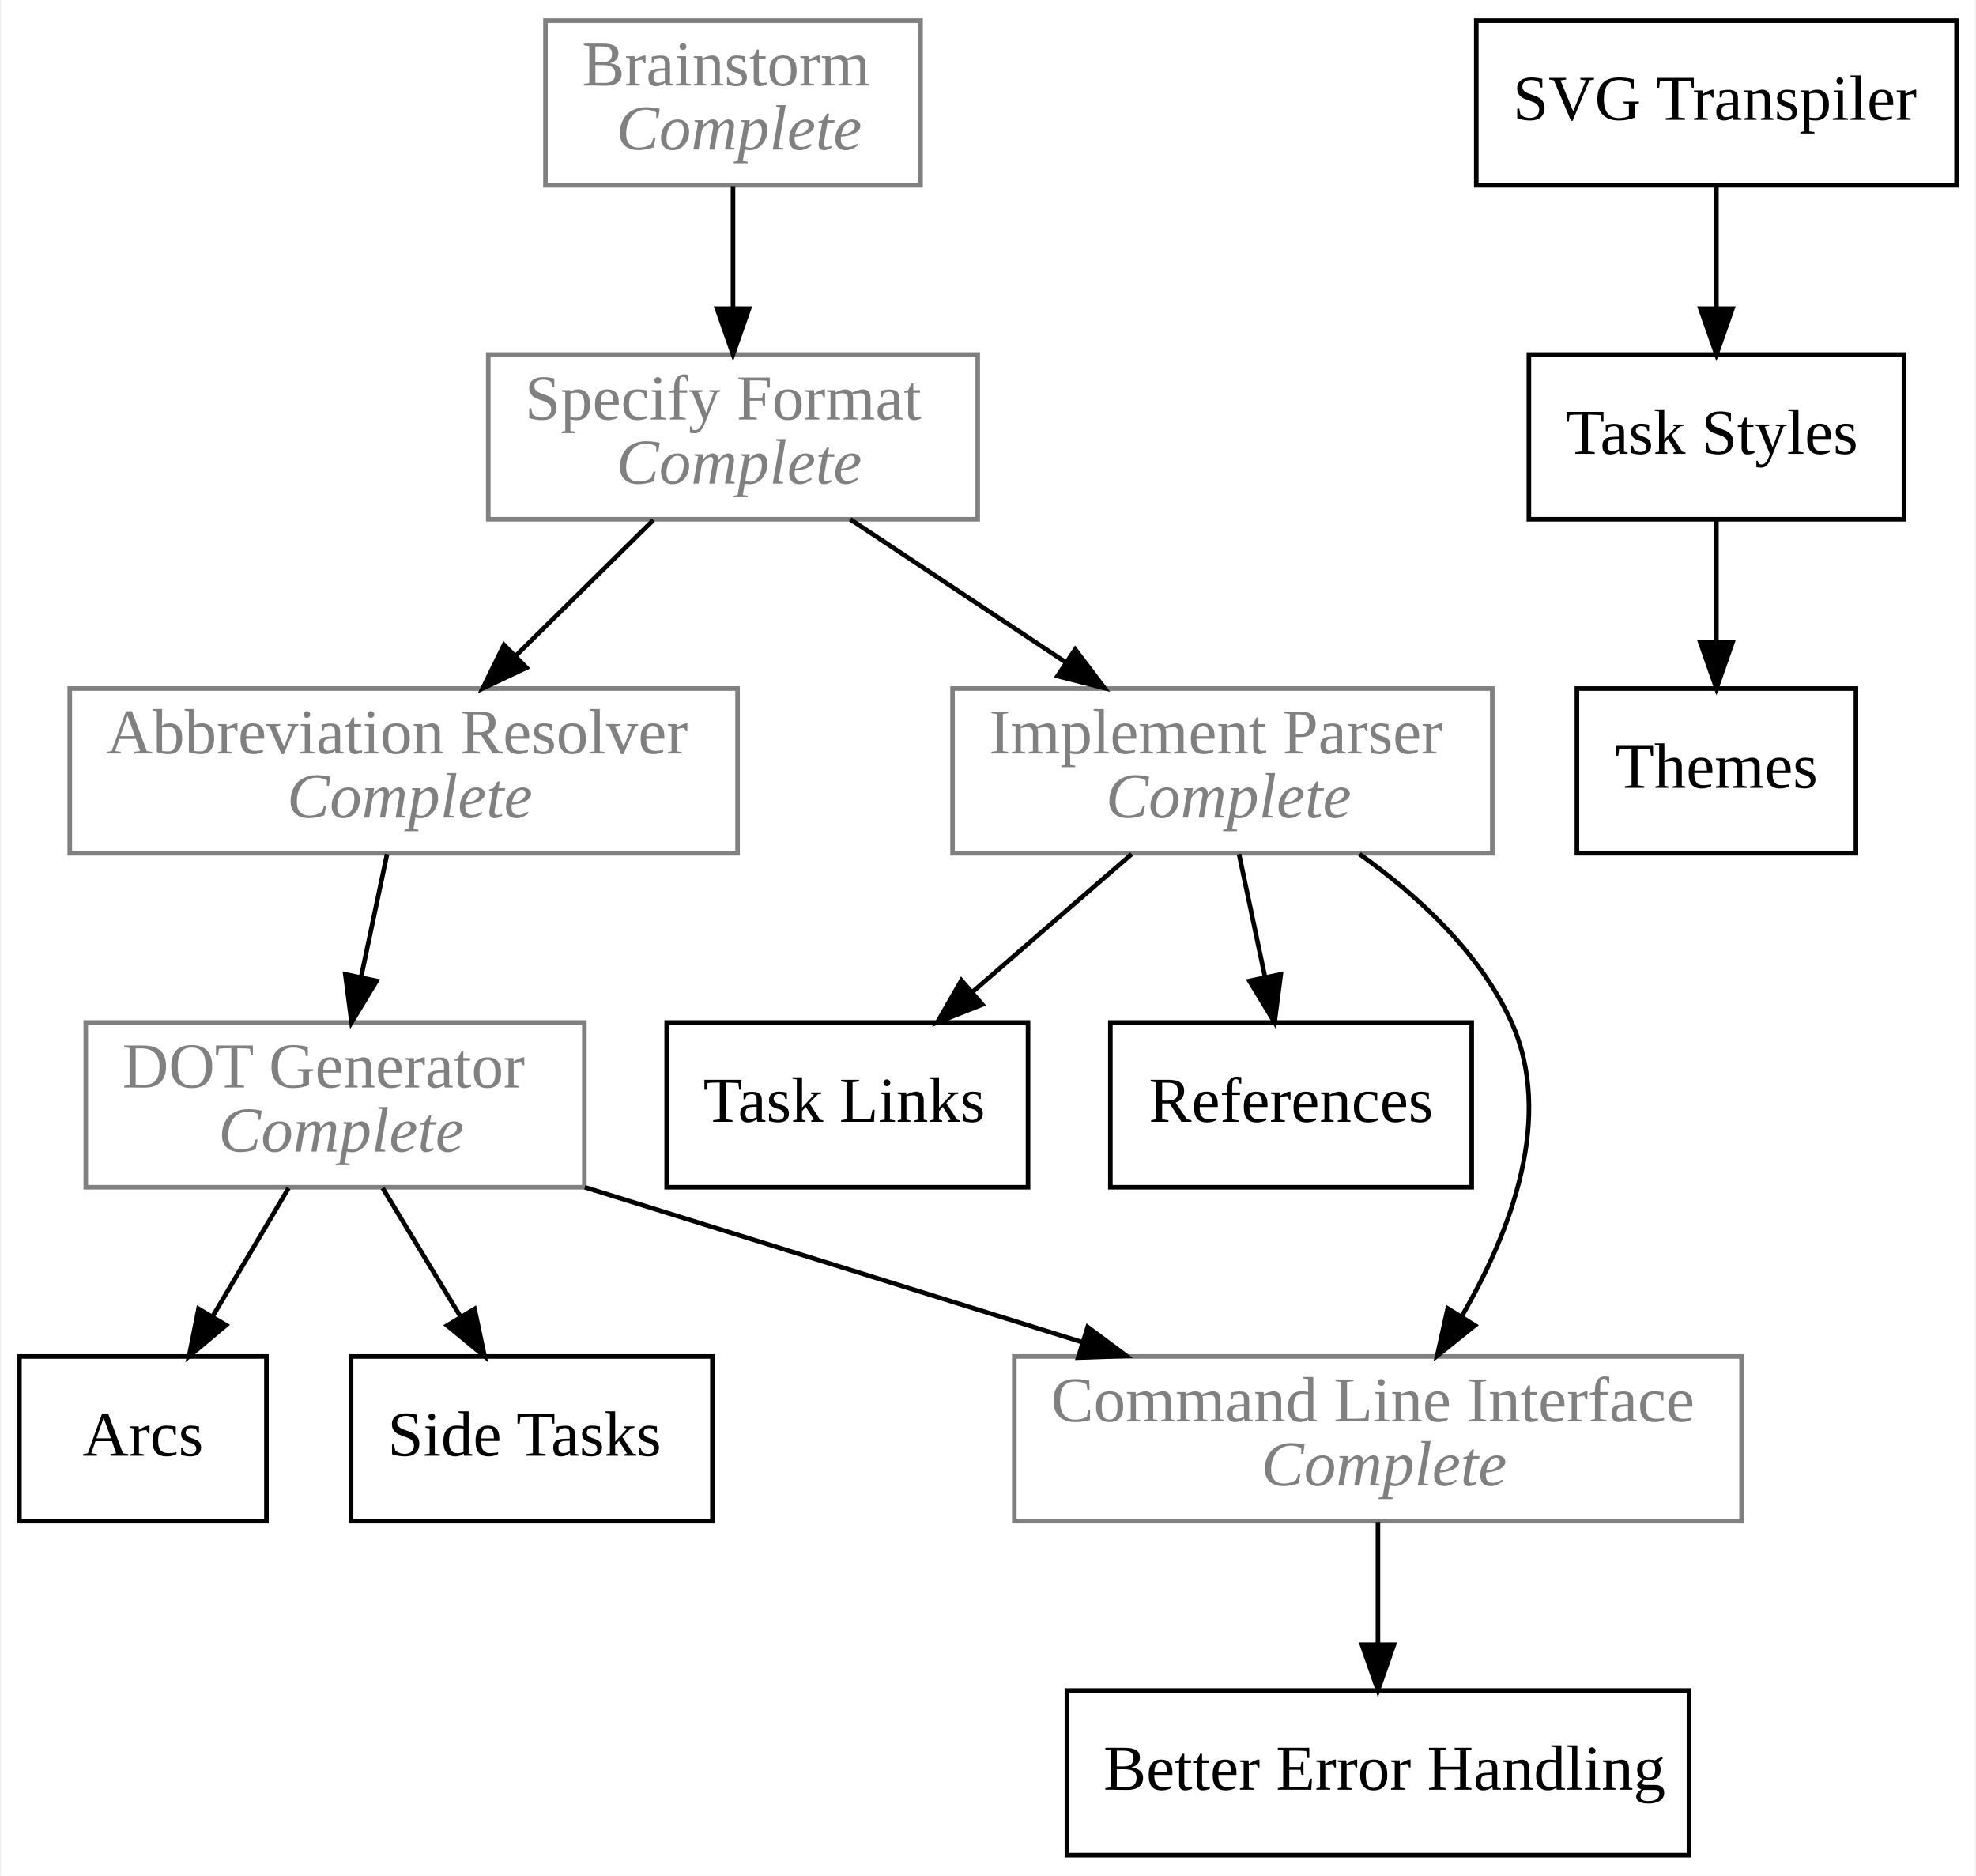
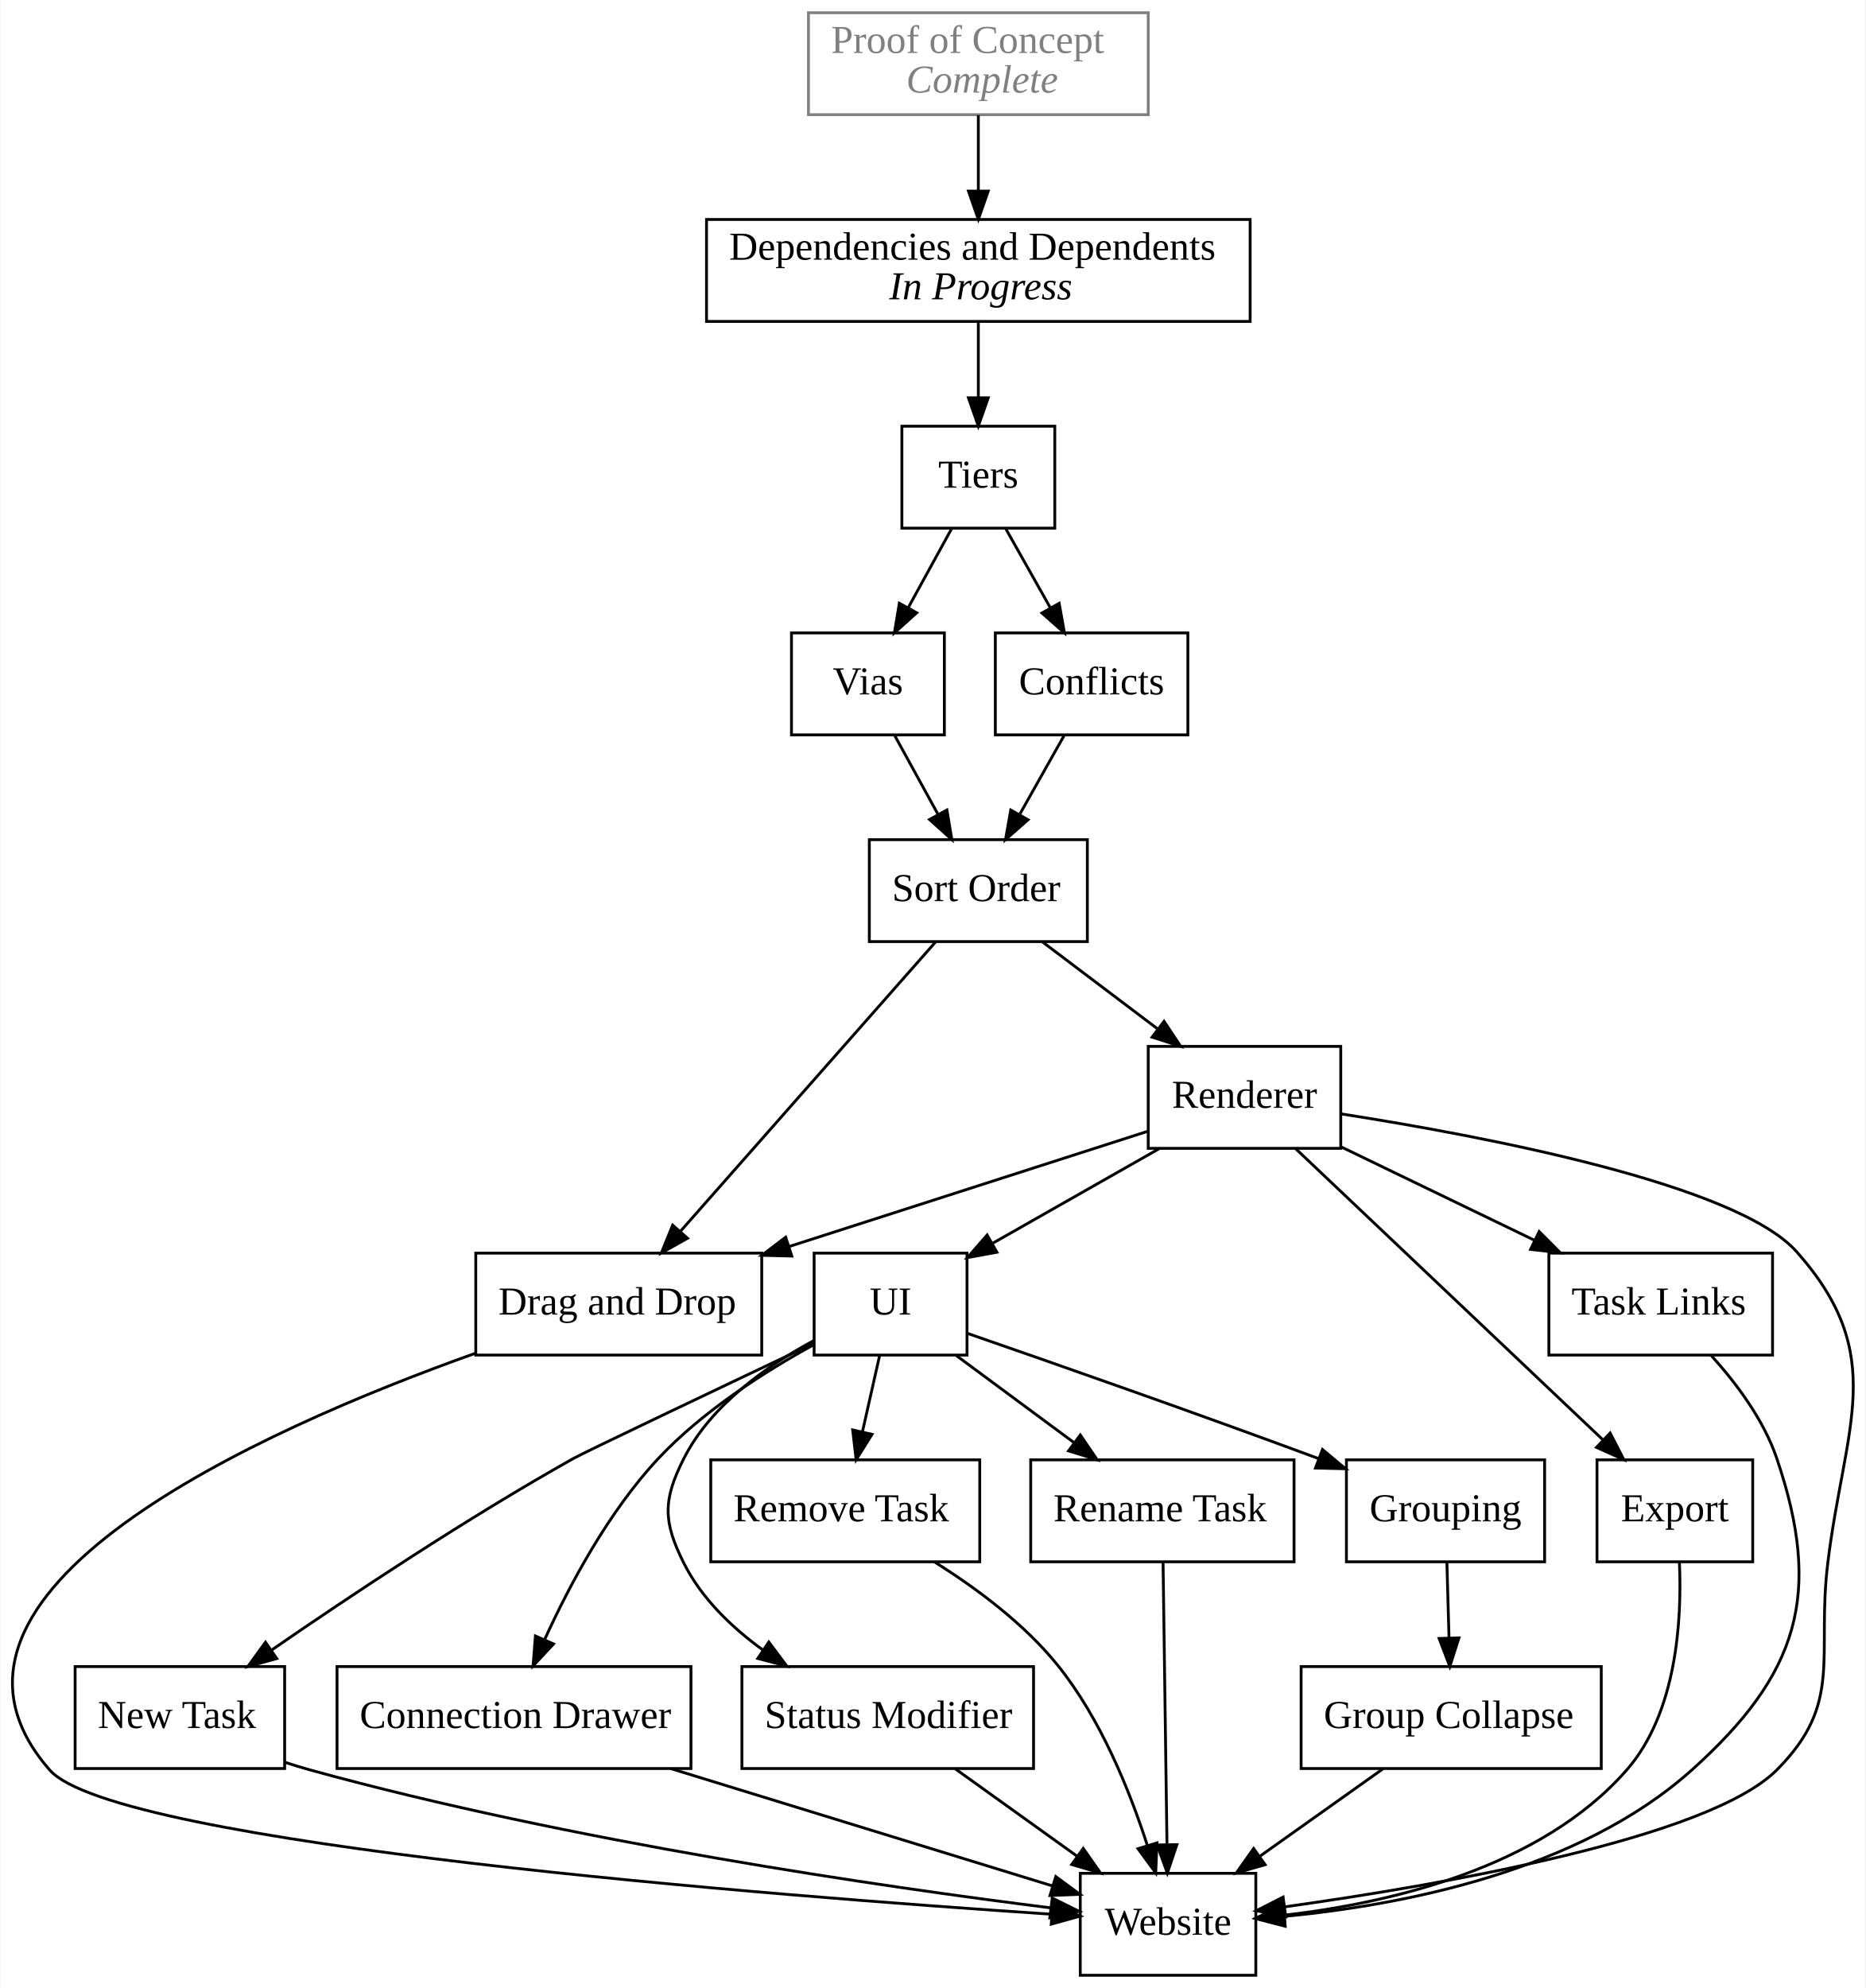
- <svg xmlns="http://www.w3.org/2000/svg" width="432pt" height="410pt" viewBox="0.00 0.00 431.50 410.00">
-   <g id="graph0" class="graph" transform="scale(1 1) rotate(0) translate(4 406)">
-     <polygon fill="white" stroke="none" points="-4,4 -4,-406 427.5,-406 427.5,4 -4,4" />
+ <svg xmlns="http://www.w3.org/2000/svg" width="659pt" height="702pt" viewBox="0.00 0.00 658.57 702.00">
+   <g id="graph0" class="graph" transform="scale(1 1) rotate(0) translate(4 698)">
+     <polygon fill="white" stroke="none" points="-4,4 -4,-698 654.569,-698 654.569,4 -4,4" />
    <g id="node1" class="node">
-       <polygon fill="none" stroke="gray" points="115,-365.5 115,-401.5 197,-401.5 197,-365.5 115,-365.5" />
-       <text text-anchor="start" x="123" y="-387.3" font-family="Times New Roman,serif" font-size="14.00" fill="gray">Brainstorm </text>
-       <text text-anchor="start" x="126.5" y="-373.3" font-family="Times New Roman,serif" font-size="14.00" fill="gray"> </text>
-       <text text-anchor="start" x="130.5" y="-373.3" font-family="Times New Roman,serif" font-style="italic" font-size="14.00" fill="gray">Complete</text>
+       <polygon fill="none" stroke="gray" points="281.317,-657.5 281.317,-693.5 401.317,-693.5 401.317,-657.5 281.317,-657.5" />
+       <text text-anchor="start" x="289.317" y="-679.3" font-family="Times New Roman,serif" font-size="14.00" fill="gray">Proof of Concept </text>
+       <text text-anchor="start" x="311.817" y="-665.3" font-family="Times New Roman,serif" font-size="14.00" fill="gray"> </text>
+       <text text-anchor="start" x="315.817" y="-665.3" font-family="Times New Roman,serif" font-style="italic" font-size="14.00" fill="gray">Complete</text>
    </g>
    <g id="node2" class="node">
-       <polygon fill="none" stroke="gray" points="102.5,-292.5 102.5,-328.5 209.5,-328.5 209.5,-292.5 102.5,-292.5" />
-       <text text-anchor="start" x="110.5" y="-314.3" font-family="Times New Roman,serif" font-size="14.00" fill="gray">Specify Format </text>
-       <text text-anchor="start" x="126.5" y="-300.3" font-family="Times New Roman,serif" font-size="14.00" fill="gray"> </text>
-       <text text-anchor="start" x="130.5" y="-300.3" font-family="Times New Roman,serif" font-style="italic" font-size="14.00" fill="gray">Complete</text>
+       <polygon fill="none" stroke="black" points="245.317,-584.5 245.317,-620.5 437.317,-620.5 437.317,-584.5 245.317,-584.5" />
+       <text text-anchor="start" x="253.317" y="-606.3" font-family="Times New Roman,serif" font-size="14.00">Dependencies and Dependents </text>
+       <text text-anchor="start" x="305.817" y="-592.3" font-family="Times New Roman,serif" font-size="14.00"> </text>
+       <text text-anchor="start" x="309.817" y="-592.3" font-family="Times New Roman,serif" font-style="italic" font-size="14.00">In Progress</text>
    </g>
    <g id="edge1" class="edge">
-       <path fill="none" stroke="black" d="M156,-365.313C156,-357.289 156,-347.547 156,-338.569" />
-       <polygon fill="black" stroke="black" points="159.5,-338.529 156,-328.529 152.5,-338.529 159.5,-338.529" />
+       <path fill="none" stroke="black" d="M341.317,-657.313C341.317,-649.289 341.317,-639.547 341.317,-630.569" />
+       <polygon fill="black" stroke="black" points="344.818,-630.529 341.317,-620.529 337.818,-630.529 344.818,-630.529" />
    </g>
    <g id="node3" class="node">
-       <polygon fill="none" stroke="gray" points="11,-219.5 11,-255.5 157,-255.5 157,-219.5 11,-219.5" />
-       <text text-anchor="start" x="19" y="-241.3" font-family="Times New Roman,serif" font-size="14.00" fill="gray">Abbreviation Resolver </text>
-       <text text-anchor="start" x="54.5" y="-227.3" font-family="Times New Roman,serif" font-size="14.00" fill="gray"> </text>
-       <text text-anchor="start" x="58.5" y="-227.3" font-family="Times New Roman,serif" font-style="italic" font-size="14.00" fill="gray">Complete</text>
+       <polygon fill="none" stroke="black" points="314.317,-511.5 314.317,-547.5 368.317,-547.5 368.317,-511.5 314.317,-511.5" />
+       <text text-anchor="middle" x="341.317" y="-525.8" font-family="Times New Roman,serif" font-size="14.00">Tiers</text>
    </g>
    <g id="edge2" class="edge">
-       <path fill="none" stroke="black" d="M138.571,-292.313C129.55,-283.417 118.387,-272.409 108.512,-262.672" />
-       <polygon fill="black" stroke="black" points="110.847,-260.058 101.269,-255.529 105.932,-265.042 110.847,-260.058" />
+       <path fill="none" stroke="black" d="M341.317,-584.313C341.317,-576.289 341.317,-566.547 341.317,-557.569" />
+       <polygon fill="black" stroke="black" points="344.818,-557.529 341.317,-547.529 337.818,-557.529 344.818,-557.529" />
+     </g>
+     <g id="node4" class="node">
+       <polygon fill="none" stroke="black" points="275.317,-438.5 275.317,-474.5 329.317,-474.5 329.317,-438.5 275.317,-438.5" />
+       <text text-anchor="middle" x="302.317" y="-452.8" font-family="Times New Roman,serif" font-size="14.00">Vias</text>
+     </g>
+     <g id="edge3" class="edge">
+       <path fill="none" stroke="black" d="M331.877,-511.313C327.278,-502.941 321.651,-492.697 316.546,-483.403" />
+       <polygon fill="black" stroke="black" points="319.553,-481.609 311.671,-474.529 313.418,-484.979 319.553,-481.609" />
    </g>
    <g id="node5" class="node">
-       <polygon fill="none" stroke="gray" points="204,-219.5 204,-255.5 322,-255.5 322,-219.5 204,-219.5" />
-       <text text-anchor="start" x="212" y="-241.3" font-family="Times New Roman,serif" font-size="14.00" fill="gray">Implement Parser </text>
-       <text text-anchor="start" x="233.5" y="-227.3" font-family="Times New Roman,serif" font-size="14.00" fill="gray"> </text>
-       <text text-anchor="start" x="237.5" y="-227.3" font-family="Times New Roman,serif" font-style="italic" font-size="14.00" fill="gray">Complete</text>
-     </g>
-     <g id="edge3" class="edge">
-       <path fill="none" stroke="black" d="M181.629,-292.494C195.687,-283.166 213.307,-271.474 228.552,-261.358" />
-       <polygon fill="black" stroke="black" points="230.812,-264.059 237.209,-255.614 226.941,-258.226 230.812,-264.059" />
-     </g>
-     <g id="node4" class="node">
-       <polygon fill="none" stroke="gray" points="14.5,-146.5 14.5,-182.5 123.5,-182.5 123.5,-146.5 14.5,-146.5" />
-       <text text-anchor="start" x="22.5" y="-168.3" font-family="Times New Roman,serif" font-size="14.00" fill="gray">DOT Generator </text>
-       <text text-anchor="start" x="39.5" y="-154.3" font-family="Times New Roman,serif" font-size="14.00" fill="gray"> </text>
-       <text text-anchor="start" x="43.5" y="-154.3" font-family="Times New Roman,serif" font-style="italic" font-size="14.00" fill="gray">Complete</text>
+       <polygon fill="none" stroke="black" points="347.317,-438.5 347.317,-474.5 415.317,-474.5 415.317,-438.5 347.317,-438.5" />
+       <text text-anchor="middle" x="381.317" y="-452.8" font-family="Times New Roman,serif" font-size="14.00">Conflicts</text>
    </g>
    <g id="edge4" class="edge">
-       <path fill="none" stroke="black" d="M80.369,-219.313C78.674,-211.289 76.616,-201.547 74.719,-192.569" />
-       <polygon fill="black" stroke="black" points="78.089,-191.589 72.598,-182.529 71.24,-193.036 78.089,-191.589" />
+       <path fill="none" stroke="black" d="M351,-511.313C355.717,-502.941 361.488,-492.697 366.724,-483.403" />
+       <polygon fill="black" stroke="black" points="369.865,-484.959 371.724,-474.529 363.766,-481.523 369.865,-484.959" />
    </g>
    <g id="node6" class="node">
-       <polygon fill="none" stroke="gray" points="217.5,-73.5 217.5,-109.5 376.5,-109.5 376.5,-73.5 217.5,-73.5" />
-       <text text-anchor="start" x="225.5" y="-95.3" font-family="Times New Roman,serif" font-size="14.00" fill="gray">Command Line Interface </text>
-       <text text-anchor="start" x="267.5" y="-81.3" font-family="Times New Roman,serif" font-size="14.00" fill="gray"> </text>
-       <text text-anchor="start" x="271.5" y="-81.3" font-family="Times New Roman,serif" font-style="italic" font-size="14.00" fill="gray">Complete</text>
+       <polygon fill="none" stroke="black" points="302.817,-365.5 302.817,-401.5 379.817,-401.5 379.817,-365.5 302.817,-365.5" />
+       <text text-anchor="start" x="310.817" y="-379.8" font-family="Times New Roman,serif" font-size="14.00">Sort Order</text>
    </g>
    <g id="edge5" class="edge">
-       <path fill="none" stroke="black" d="M123.612,-146.494C156.226,-136.338 197.838,-123.379 232.121,-112.704" />
-       <polygon fill="black" stroke="black" points="233.537,-115.929 242.044,-109.614 231.455,-109.245 233.537,-115.929" />
+       <path fill="none" stroke="black" d="M311.758,-438.313C316.357,-429.941 321.984,-419.697 327.089,-410.403" />
+       <polygon fill="black" stroke="black" points="330.217,-411.979 331.964,-401.529 324.081,-408.609 330.217,-411.979" />
+     </g>
+     <g id="edge6" class="edge">
+       <path fill="none" stroke="black" d="M371.635,-438.313C366.918,-429.941 361.147,-419.697 355.91,-410.403" />
+       <polygon fill="black" stroke="black" points="358.869,-408.523 350.911,-401.529 352.77,-411.959 358.869,-408.523" />
    </g>
    <g id="node7" class="node">
-       <polygon fill="none" stroke="black" points="0,-73.5 0,-109.5 54,-109.5 54,-73.5 0,-73.5" />
-       <text text-anchor="middle" x="27" y="-87.8" font-family="Times New Roman,serif" font-size="14.00">Arcs</text>
-     </g>
-     <g id="edge6" class="edge">
-       <path fill="none" stroke="black" d="M58.833,-146.313C53.88,-137.941 47.821,-127.697 42.323,-118.403" />
-       <polygon fill="black" stroke="black" points="45.177,-116.354 37.073,-109.529 39.152,-119.918 45.177,-116.354" />
+       <polygon fill="none" stroke="black" points="163.817,-219.5 163.817,-255.5 264.817,-255.5 264.817,-219.5 163.817,-219.5" />
+       <text text-anchor="start" x="171.817" y="-233.8" font-family="Times New Roman,serif" font-size="14.00">Drag and Drop</text>
+     </g>
+     <g id="edge7" class="edge">
+       <path fill="none" stroke="black" d="M326.25,-365.416C303.908,-340.083 261.873,-292.421 236.156,-263.262" />
+       <polygon fill="black" stroke="black" points="238.605,-260.747 229.365,-255.562 233.355,-265.377 238.605,-260.747" />
+     </g>
+     <g id="node8" class="node">
+       <polygon fill="none" stroke="black" points="401.317,-292.5 401.317,-328.5 469.317,-328.5 469.317,-292.5 401.317,-292.5" />
+       <text text-anchor="middle" x="435.317" y="-306.8" font-family="Times New Roman,serif" font-size="14.00">Renderer</text>
+     </g>
+     <g id="edge8" class="edge">
+       <path fill="none" stroke="black" d="M364.072,-365.313C376.196,-356.156 391.283,-344.76 404.449,-334.816" />
+       <polygon fill="black" stroke="black" points="406.902,-337.349 412.772,-328.529 402.683,-331.763 406.902,-337.349" />
+     </g>
+     <g id="node19" class="node">
+       <polygon fill="none" stroke="black" points="377.317,-0.5 377.317,-36.5 439.317,-36.5 439.317,-0.5 377.317,-0.5" />
+       <text text-anchor="middle" x="408.317" y="-14.8" font-family="Times New Roman,serif" font-size="14.00">Website</text>
+     </g>
+     <g id="edge9" class="edge">
+       <path fill="none" stroke="black" d="M163.568,-220.098C87.566,-192.991 -41.361,-135.584 13.318,-73 36.385,-46.597 270.459,-28.47 367.013,-22.062" />
+       <polygon fill="black" stroke="black" points="367.523,-25.536 377.273,-21.391 367.066,-18.551 367.523,-25.536" />
+     </g>
+     <g id="edge10" class="edge">
+       <path fill="none" stroke="black" d="M401.271,-298.562C367.531,-287.722 315.139,-270.891 274.392,-257.8" />
+       <polygon fill="black" stroke="black" points="275.423,-254.455 264.832,-254.729 273.282,-261.12 275.423,-254.455" />
    </g>
    <g id="node9" class="node">
-       <polygon fill="none" stroke="black" points="72.5,-73.5 72.5,-109.5 151.5,-109.5 151.5,-73.5 72.5,-73.5" />
-       <text text-anchor="start" x="80.5" y="-87.8" font-family="Times New Roman,serif" font-size="14.00">Side Tasks</text>
-     </g>
-     <g id="edge7" class="edge">
-       <path fill="none" stroke="black" d="M79.409,-146.313C84.532,-137.853 90.813,-127.484 96.488,-118.112" />
-       <polygon fill="black" stroke="black" points="99.5,-119.896 101.687,-109.529 93.513,-116.269 99.5,-119.896" />
-     </g>
-     <g id="edge8" class="edge">
-       <path fill="none" stroke="black" d="M292.976,-219.318C305.653,-210.293 319.07,-197.976 326,-183 335.721,-161.993 326.077,-136.83 315.374,-118.376" />
-       <polygon fill="black" stroke="black" points="318.2,-116.292 309.947,-109.649 312.256,-119.989 318.2,-116.292" />
-     </g>
-     <g id="node8" class="node">
-       <polygon fill="none" stroke="black" points="141.5,-146.5 141.5,-182.5 220.5,-182.5 220.5,-146.5 141.5,-146.5" />
-       <text text-anchor="start" x="149.5" y="-160.8" font-family="Times New Roman,serif" font-size="14.00">Task Links</text>
-     </g>
-     <g id="edge9" class="edge">
-       <path fill="none" stroke="black" d="M243.15,-219.313C232.675,-210.243 219.663,-198.977 208.257,-189.1" />
-       <polygon fill="black" stroke="black" points="210.518,-186.429 200.667,-182.529 205.936,-191.721 210.518,-186.429" />
+       <polygon fill="none" stroke="black" points="283.317,-219.5 283.317,-255.5 337.317,-255.5 337.317,-219.5 283.317,-219.5" />
+       <text text-anchor="middle" x="310.317" y="-233.8" font-family="Times New Roman,serif" font-size="14.00">UI</text>
+     </g>
+     <g id="edge11" class="edge">
+       <path fill="none" stroke="black" d="M405.377,-292.494C387.625,-282.411 365.011,-269.566 346.293,-258.934" />
+       <polygon fill="black" stroke="black" points="347.88,-255.81 337.456,-253.915 344.423,-261.897 347.88,-255.81" />
+     </g>
+     <g id="node15" class="node">
+       <polygon fill="none" stroke="black" points="559.817,-146.5 559.817,-182.5 614.817,-182.5 614.817,-146.5 559.817,-146.5" />
+       <text text-anchor="middle" x="587.317" y="-160.8" font-family="Times New Roman,serif" font-size="14.00">Export</text>
+     </g>
+     <g id="edge12" class="edge">
+       <path fill="none" stroke="black" d="M453.351,-292.416C480.319,-266.867 531.262,-218.605 561.965,-189.518" />
+       <polygon fill="black" stroke="black" points="564.455,-191.98 569.308,-182.562 559.641,-186.899 564.455,-191.98" />
+     </g>
+     <g id="node18" class="node">
+       <polygon fill="none" stroke="black" points="542.817,-219.5 542.817,-255.5 621.817,-255.5 621.817,-219.5 542.817,-219.5" />
+       <text text-anchor="start" x="550.817" y="-233.8" font-family="Times New Roman,serif" font-size="14.00">Task Links</text>
+     </g>
+     <g id="edge13" class="edge">
+       <path fill="none" stroke="black" d="M469.412,-293.033C489.746,-283.211 515.794,-270.631 537.745,-260.028" />
+       <polygon fill="black" stroke="black" points="539.391,-263.12 546.873,-255.619 536.346,-256.817 539.391,-263.12" />
+     </g>
+     <g id="edge14" class="edge">
+       <path fill="none" stroke="black" d="M469.461,-304.661C519.493,-296.849 609.102,-279.884 630.317,-256 662.947,-219.266 647.242,-194.774 641.317,-146 637.288,-112.828 646.921,-96.654 623.317,-73 599.197,-48.828 505.109,-32.45 449.713,-24.683" />
+       <polygon fill="black" stroke="black" points="449.895,-21.175 439.513,-23.288 448.947,-28.11 449.895,-21.175" />
    </g>
    <g id="node10" class="node">
-       <polygon fill="none" stroke="black" points="238.5,-146.5 238.5,-182.5 317.5,-182.5 317.5,-146.5 238.5,-146.5" />
-       <text text-anchor="middle" x="278" y="-160.8" font-family="Times New Roman,serif" font-size="14.00">References</text>
-     </g>
-     <g id="edge10" class="edge">
-       <path fill="none" stroke="black" d="M266.631,-219.313C268.326,-211.289 270.384,-201.547 272.281,-192.569" />
-       <polygon fill="black" stroke="black" points="275.76,-193.036 274.402,-182.529 268.911,-191.589 275.76,-193.036" />
+       <polygon fill="none" stroke="black" points="22.317,-73.5 22.317,-109.5 96.317,-109.5 96.317,-73.5 22.317,-73.5" />
+       <text text-anchor="start" x="30.317" y="-87.8" font-family="Times New Roman,serif" font-size="14.00">New Task</text>
+     </g>
+     <g id="edge15" class="edge">
+       <path fill="none" stroke="black" d="M283.082,-223.6C251.242,-208.503 202.346,-185.261 198.317,-183 160.702,-161.891 119.518,-134.501 91.819,-115.407" />
+       <polygon fill="black" stroke="black" points="93.534,-112.337 83.321,-109.518 89.546,-118.091 93.534,-112.337" />
+     </g>
+     <g id="node11" class="node">
+       <polygon fill="none" stroke="black" points="114.817,-73.5 114.817,-109.5 239.817,-109.5 239.817,-73.5 114.817,-73.5" />
+       <text text-anchor="start" x="122.817" y="-87.8" font-family="Times New Roman,serif" font-size="14.00">Connection Drawer</text>
+     </g>
+     <g id="edge16" class="edge">
+       <path fill="none" stroke="black" d="M283.194,-223.164C265.954,-213.707 244.009,-199.744 228.317,-183 210.78,-164.285 196.989,-138.436 188.194,-119.153" />
+       <polygon fill="black" stroke="black" points="191.285,-117.487 184.056,-109.741 184.876,-120.304 191.285,-117.487" />
+     </g>
+     <g id="node12" class="node">
+       <polygon fill="none" stroke="black" points="257.817,-73.5 257.817,-109.5 360.817,-109.5 360.817,-73.5 257.817,-73.5" />
+       <text text-anchor="start" x="265.817" y="-87.8" font-family="Times New Roman,serif" font-size="14.00">Status Modifier</text>
+     </g>
+     <g id="edge17" class="edge">
+       <path fill="none" stroke="black" d="M283.237,-224.623C266.685,-215.763 246.909,-201.92 237.317,-183 229.882,-168.332 229.93,-160.692 237.317,-146 243.505,-133.693 254.013,-123.504 265.116,-115.438" />
+       <polygon fill="black" stroke="black" points="267.321,-118.172 273.661,-109.684 263.411,-112.366 267.321,-118.172" />
+     </g>
+     <g id="node13" class="node">
+       <polygon fill="none" stroke="black" points="246.817,-146.5 246.817,-182.5 341.817,-182.5 341.817,-146.5 246.817,-146.5" />
+       <text text-anchor="start" x="254.817" y="-160.8" font-family="Times New Roman,serif" font-size="14.00">Remove Task</text>
+     </g>
+     <g id="edge18" class="edge">
+       <path fill="none" stroke="black" d="M306.444,-219.313C304.636,-211.289 302.441,-201.547 300.418,-192.569" />
+       <polygon fill="black" stroke="black" points="303.768,-191.515 298.155,-182.529 296.939,-193.054 303.768,-191.515" />
    </g>
    <g id="node14" class="node">
-       <polygon fill="none" stroke="black" points="229,-0.5 229,-36.5 365,-36.5 365,-0.5 229,-0.5" />
-       <text text-anchor="start" x="237" y="-14.8" font-family="Times New Roman,serif" font-size="14.00">Better Error Handling</text>
-     </g>
-     <g id="edge11" class="edge">
-       <path fill="none" stroke="black" d="M297,-73.313C297,-65.29 297,-55.547 297,-46.569" />
-       <polygon fill="black" stroke="black" points="300.5,-46.529 297,-36.529 293.5,-46.529 300.5,-46.529" />
-     </g>
-     <g id="node11" class="node">
-       <polygon fill="none" stroke="black" points="318.5,-365.5 318.5,-401.5 423.5,-401.5 423.5,-365.5 318.5,-365.5" />
-       <text text-anchor="start" x="326.5" y="-379.8" font-family="Times New Roman,serif" font-size="14.00">SVG Transpiler</text>
-     </g>
-     <g id="node12" class="node">
-       <polygon fill="none" stroke="black" points="330,-292.5 330,-328.5 412,-328.5 412,-292.5 330,-292.5" />
-       <text text-anchor="start" x="338" y="-306.8" font-family="Times New Roman,serif" font-size="14.00">Task Styles</text>
-     </g>
-     <g id="edge12" class="edge">
-       <path fill="none" stroke="black" d="M371,-365.313C371,-357.289 371,-347.547 371,-338.569" />
-       <polygon fill="black" stroke="black" points="374.5,-338.529 371,-328.529 367.5,-338.529 374.5,-338.529" />
-     </g>
-     <g id="node13" class="node">
-       <polygon fill="none" stroke="black" points="340.5,-219.5 340.5,-255.5 401.5,-255.5 401.5,-219.5 340.5,-219.5" />
-       <text text-anchor="middle" x="371" y="-233.8" font-family="Times New Roman,serif" font-size="14.00">Themes</text>
-     </g>
-     <g id="edge13" class="edge">
-       <path fill="none" stroke="black" d="M371,-292.313C371,-284.289 371,-274.547 371,-265.569" />
-       <polygon fill="black" stroke="black" points="374.5,-265.529 371,-255.529 367.5,-265.529 374.5,-265.529" />
+       <polygon fill="none" stroke="black" points="359.817,-146.5 359.817,-182.5 452.817,-182.5 452.817,-146.5 359.817,-146.5" />
+       <text text-anchor="start" x="367.817" y="-160.8" font-family="Times New Roman,serif" font-size="14.00">Rename Task</text>
+     </g>
+     <g id="edge19" class="edge">
+       <path fill="none" stroke="black" d="M333.556,-219.313C346.056,-210.069 361.64,-198.543 375.175,-188.532" />
+       <polygon fill="black" stroke="black" points="377.334,-191.289 383.293,-182.529 373.171,-185.661 377.334,-191.289" />
+     </g>
+     <g id="node16" class="node">
+       <polygon fill="none" stroke="black" points="471.317,-146.5 471.317,-182.5 541.317,-182.5 541.317,-146.5 471.317,-146.5" />
+       <text text-anchor="middle" x="506.317" y="-160.8" font-family="Times New Roman,serif" font-size="14.00">Grouping</text>
+     </g>
+     <g id="edge20" class="edge">
+       <path fill="none" stroke="black" d="M337.411,-227.179C367.701,-216.693 418.17,-199.029 461.317,-183 461.416,-182.964 461.514,-182.927 461.612,-182.89" />
+       <polygon fill="black" stroke="black" points="462.86,-186.16 470.983,-179.358 460.391,-179.61 462.86,-186.16" />
+     </g>
+     <g id="edge21" class="edge">
+       <path fill="none" stroke="black" d="M96.528,-75.67C99.48,-74.7 102.435,-73.795 105.317,-73 197.13,-47.675 308.028,-31.675 366.892,-24.295" />
+       <polygon fill="black" stroke="black" points="367.421,-27.757 376.917,-23.059 366.564,-20.809 367.421,-27.757" />
+     </g>
+     <g id="edge22" class="edge">
+       <path fill="none" stroke="black" d="M232.648,-73.494C274.184,-60.727 330.124,-43.533 367.615,-32.01" />
+       <polygon fill="black" stroke="black" points="368.67,-35.348 377.2,-29.064 366.613,-28.657 368.67,-35.348" />
+     </g>
+     <g id="edge23" class="edge">
+       <path fill="none" stroke="black" d="M333.03,-73.494C345.916,-64.253 362.035,-52.693 376.049,-42.642" />
+       <polygon fill="black" stroke="black" points="378.368,-45.286 384.455,-36.614 374.289,-39.597 378.368,-45.286" />
+     </g>
+     <g id="edge24" class="edge">
+       <path fill="none" stroke="black" d="M325.87,-146.425C340.604,-137.201 357.464,-124.687 369.317,-110 384.528,-91.153 394.842,-65.478 401.023,-46.288" />
+       <polygon fill="black" stroke="black" points="404.394,-47.233 403.96,-36.648 397.698,-45.193 404.394,-47.233" />
+     </g>
+     <g id="edge25" class="edge">
+       <path fill="none" stroke="black" d="M406.555,-146.416C406.896,-121.841 407.529,-76.253 407.937,-46.927" />
+       <polygon fill="black" stroke="black" points="411.441,-46.61 408.08,-36.562 404.442,-46.512 411.441,-46.61" />
+     </g>
+     <g id="edge26" class="edge">
+       <path fill="none" stroke="black" d="M588.925,-146.293C589.817,-126.261 588.107,-93.334 570.317,-73 539.923,-38.258 486.496,-25.989 449.345,-21.706" />
+       <polygon fill="black" stroke="black" points="449.631,-18.217 439.331,-20.698 448.93,-25.182 449.631,-18.217" />
+     </g>
+     <g id="node17" class="node">
+       <polygon fill="none" stroke="black" points="455.317,-73.5 455.317,-109.5 561.317,-109.5 561.317,-73.5 455.317,-73.5" />
+       <text text-anchor="start" x="463.317" y="-87.8" font-family="Times New Roman,serif" font-size="14.00">Group Collapse</text>
+     </g>
+     <g id="edge27" class="edge">
+       <path fill="none" stroke="black" d="M506.802,-146.313C507.028,-138.289 507.302,-128.547 507.555,-119.569" />
+       <polygon fill="black" stroke="black" points="511.055,-119.623 507.838,-109.529 504.057,-119.426 511.055,-119.623" />
+     </g>
+     <g id="edge28" class="edge">
+       <path fill="none" stroke="black" d="M484.365,-73.494C471.35,-64.253 455.067,-52.693 440.912,-42.642" />
+       <polygon fill="black" stroke="black" points="442.601,-39.549 432.421,-36.614 438.549,-45.257 442.601,-39.549" />
+     </g>
+     <g id="edge29" class="edge">
+       <path fill="none" stroke="black" d="M600.061,-219.457C608.892,-209.723 618.657,-196.742 623.317,-183 639.592,-135.01 631.038,-106.838 593.317,-73 553.366,-37.161 490.776,-25.232 449.648,-21.319" />
+       <polygon fill="black" stroke="black" points="449.68,-17.81 439.425,-20.469 449.1,-24.786 449.68,-17.81" />
    </g>
  </g>
</svg>
